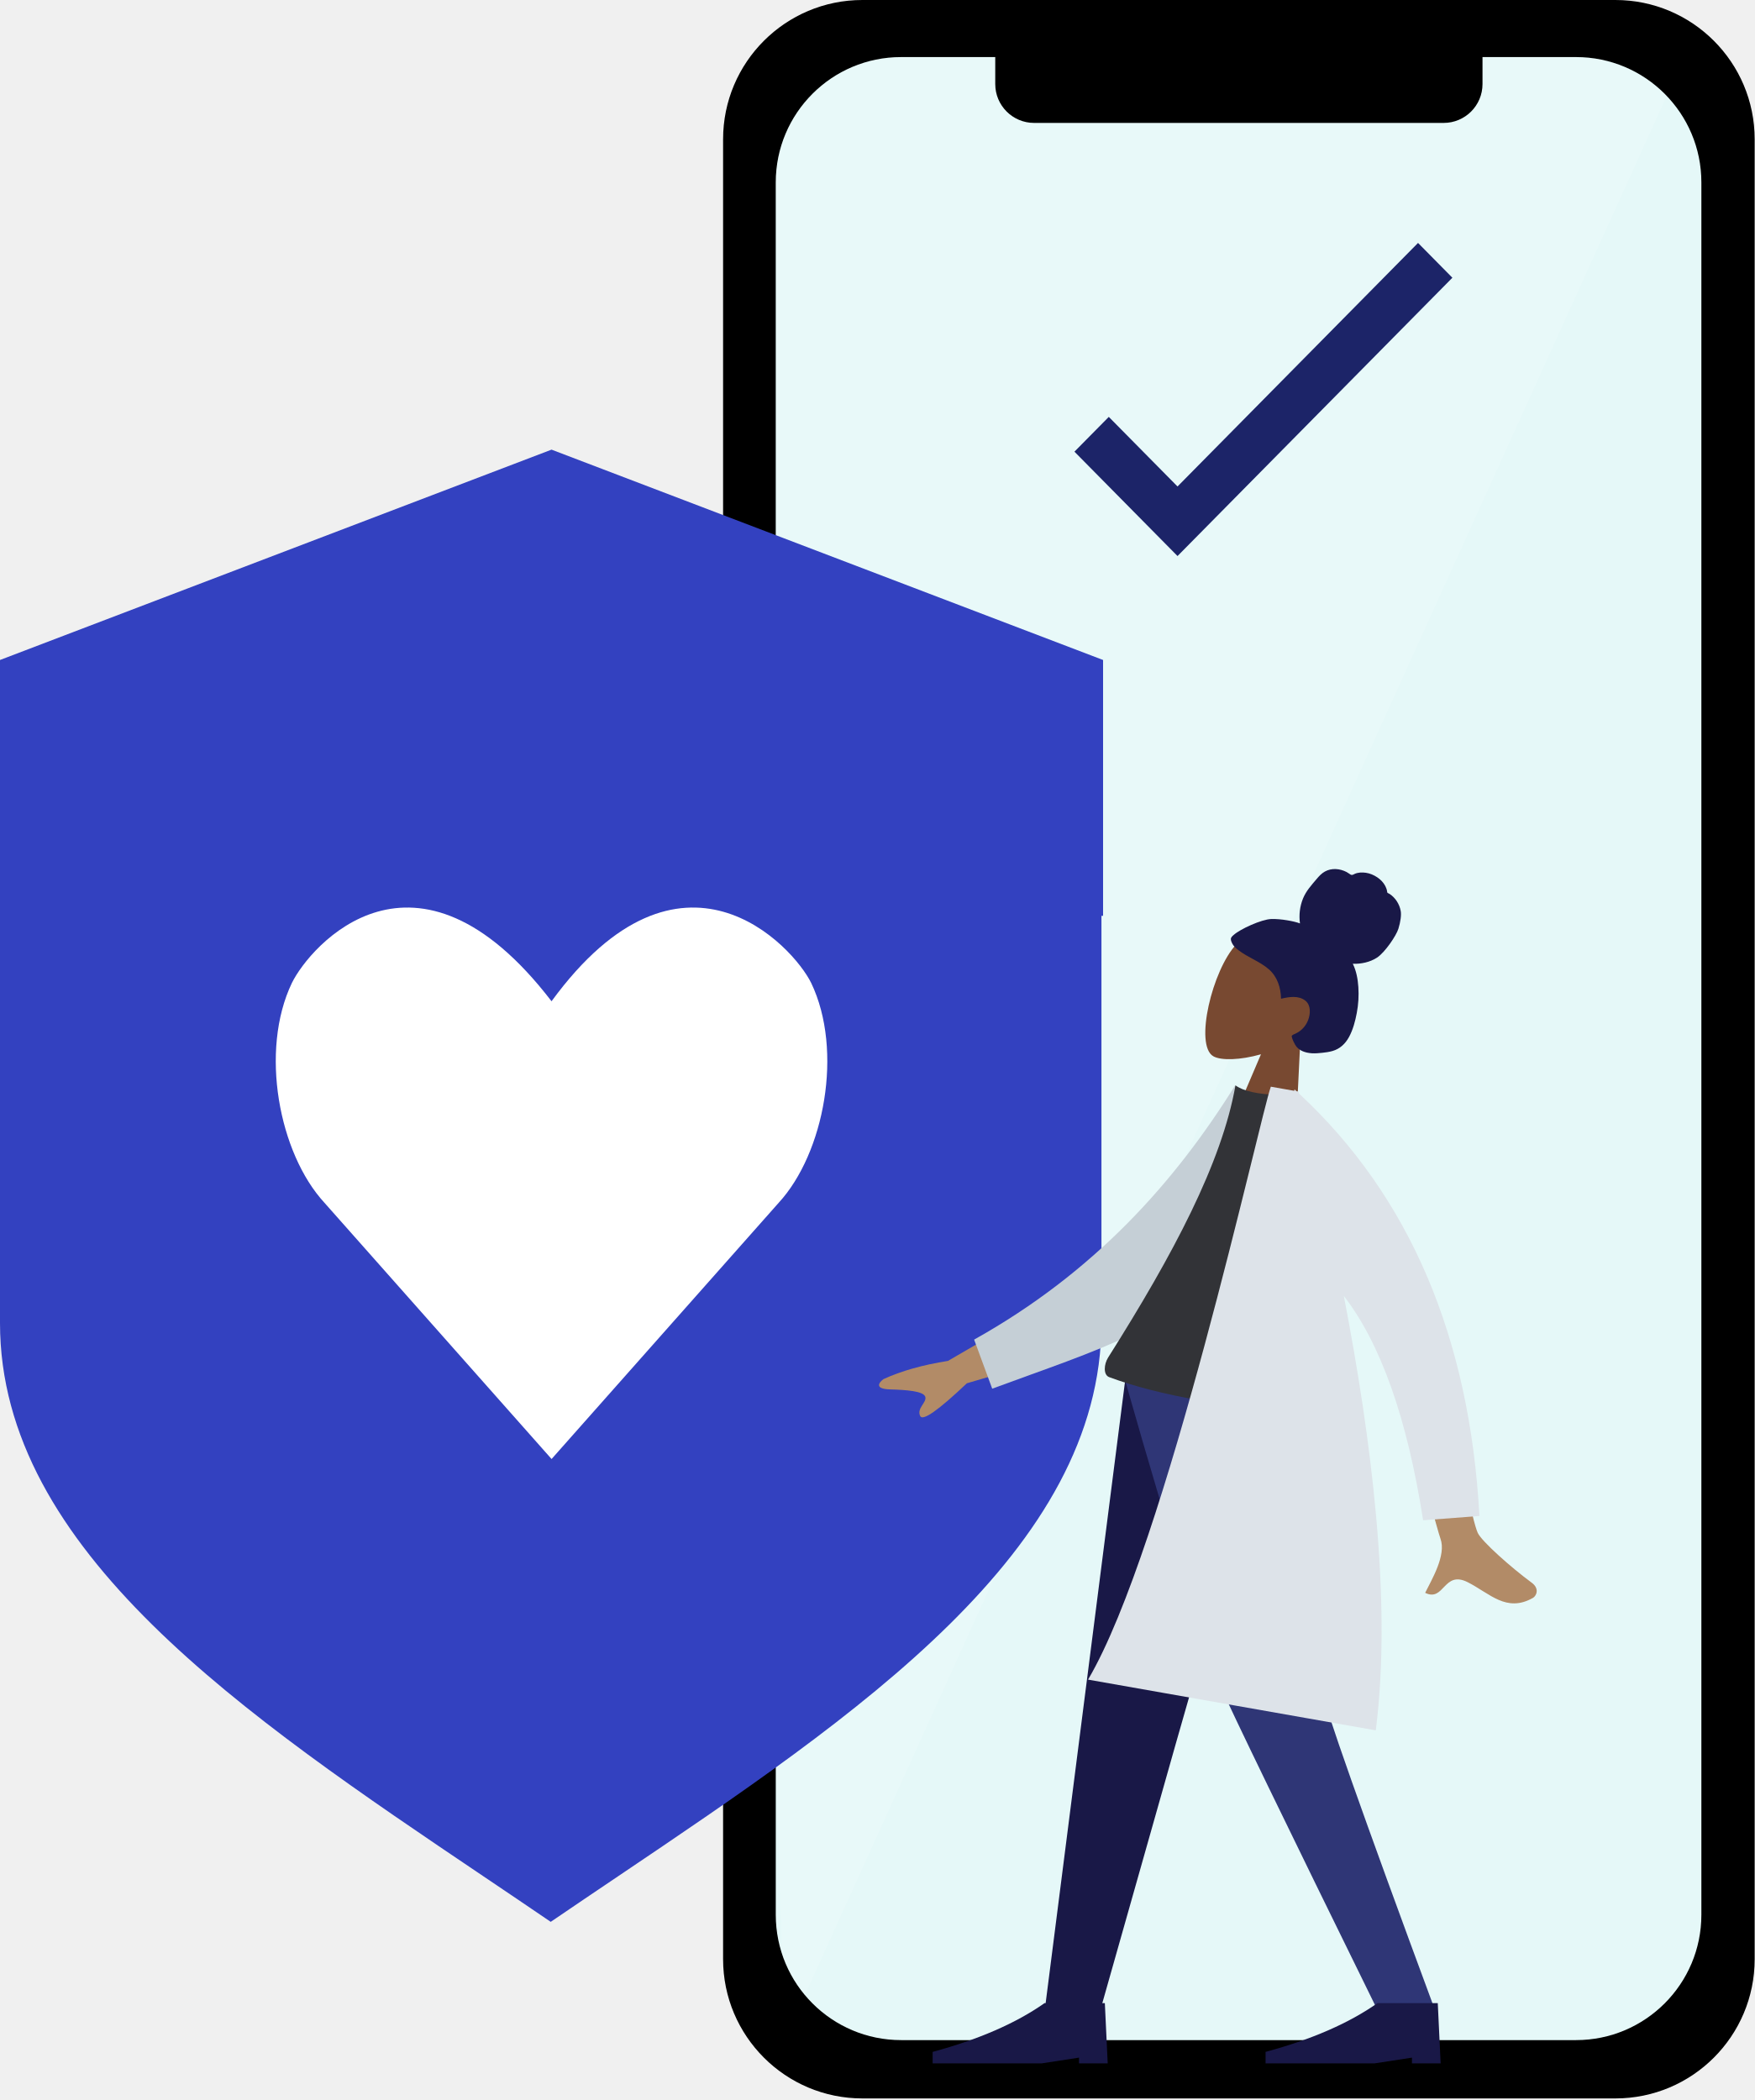
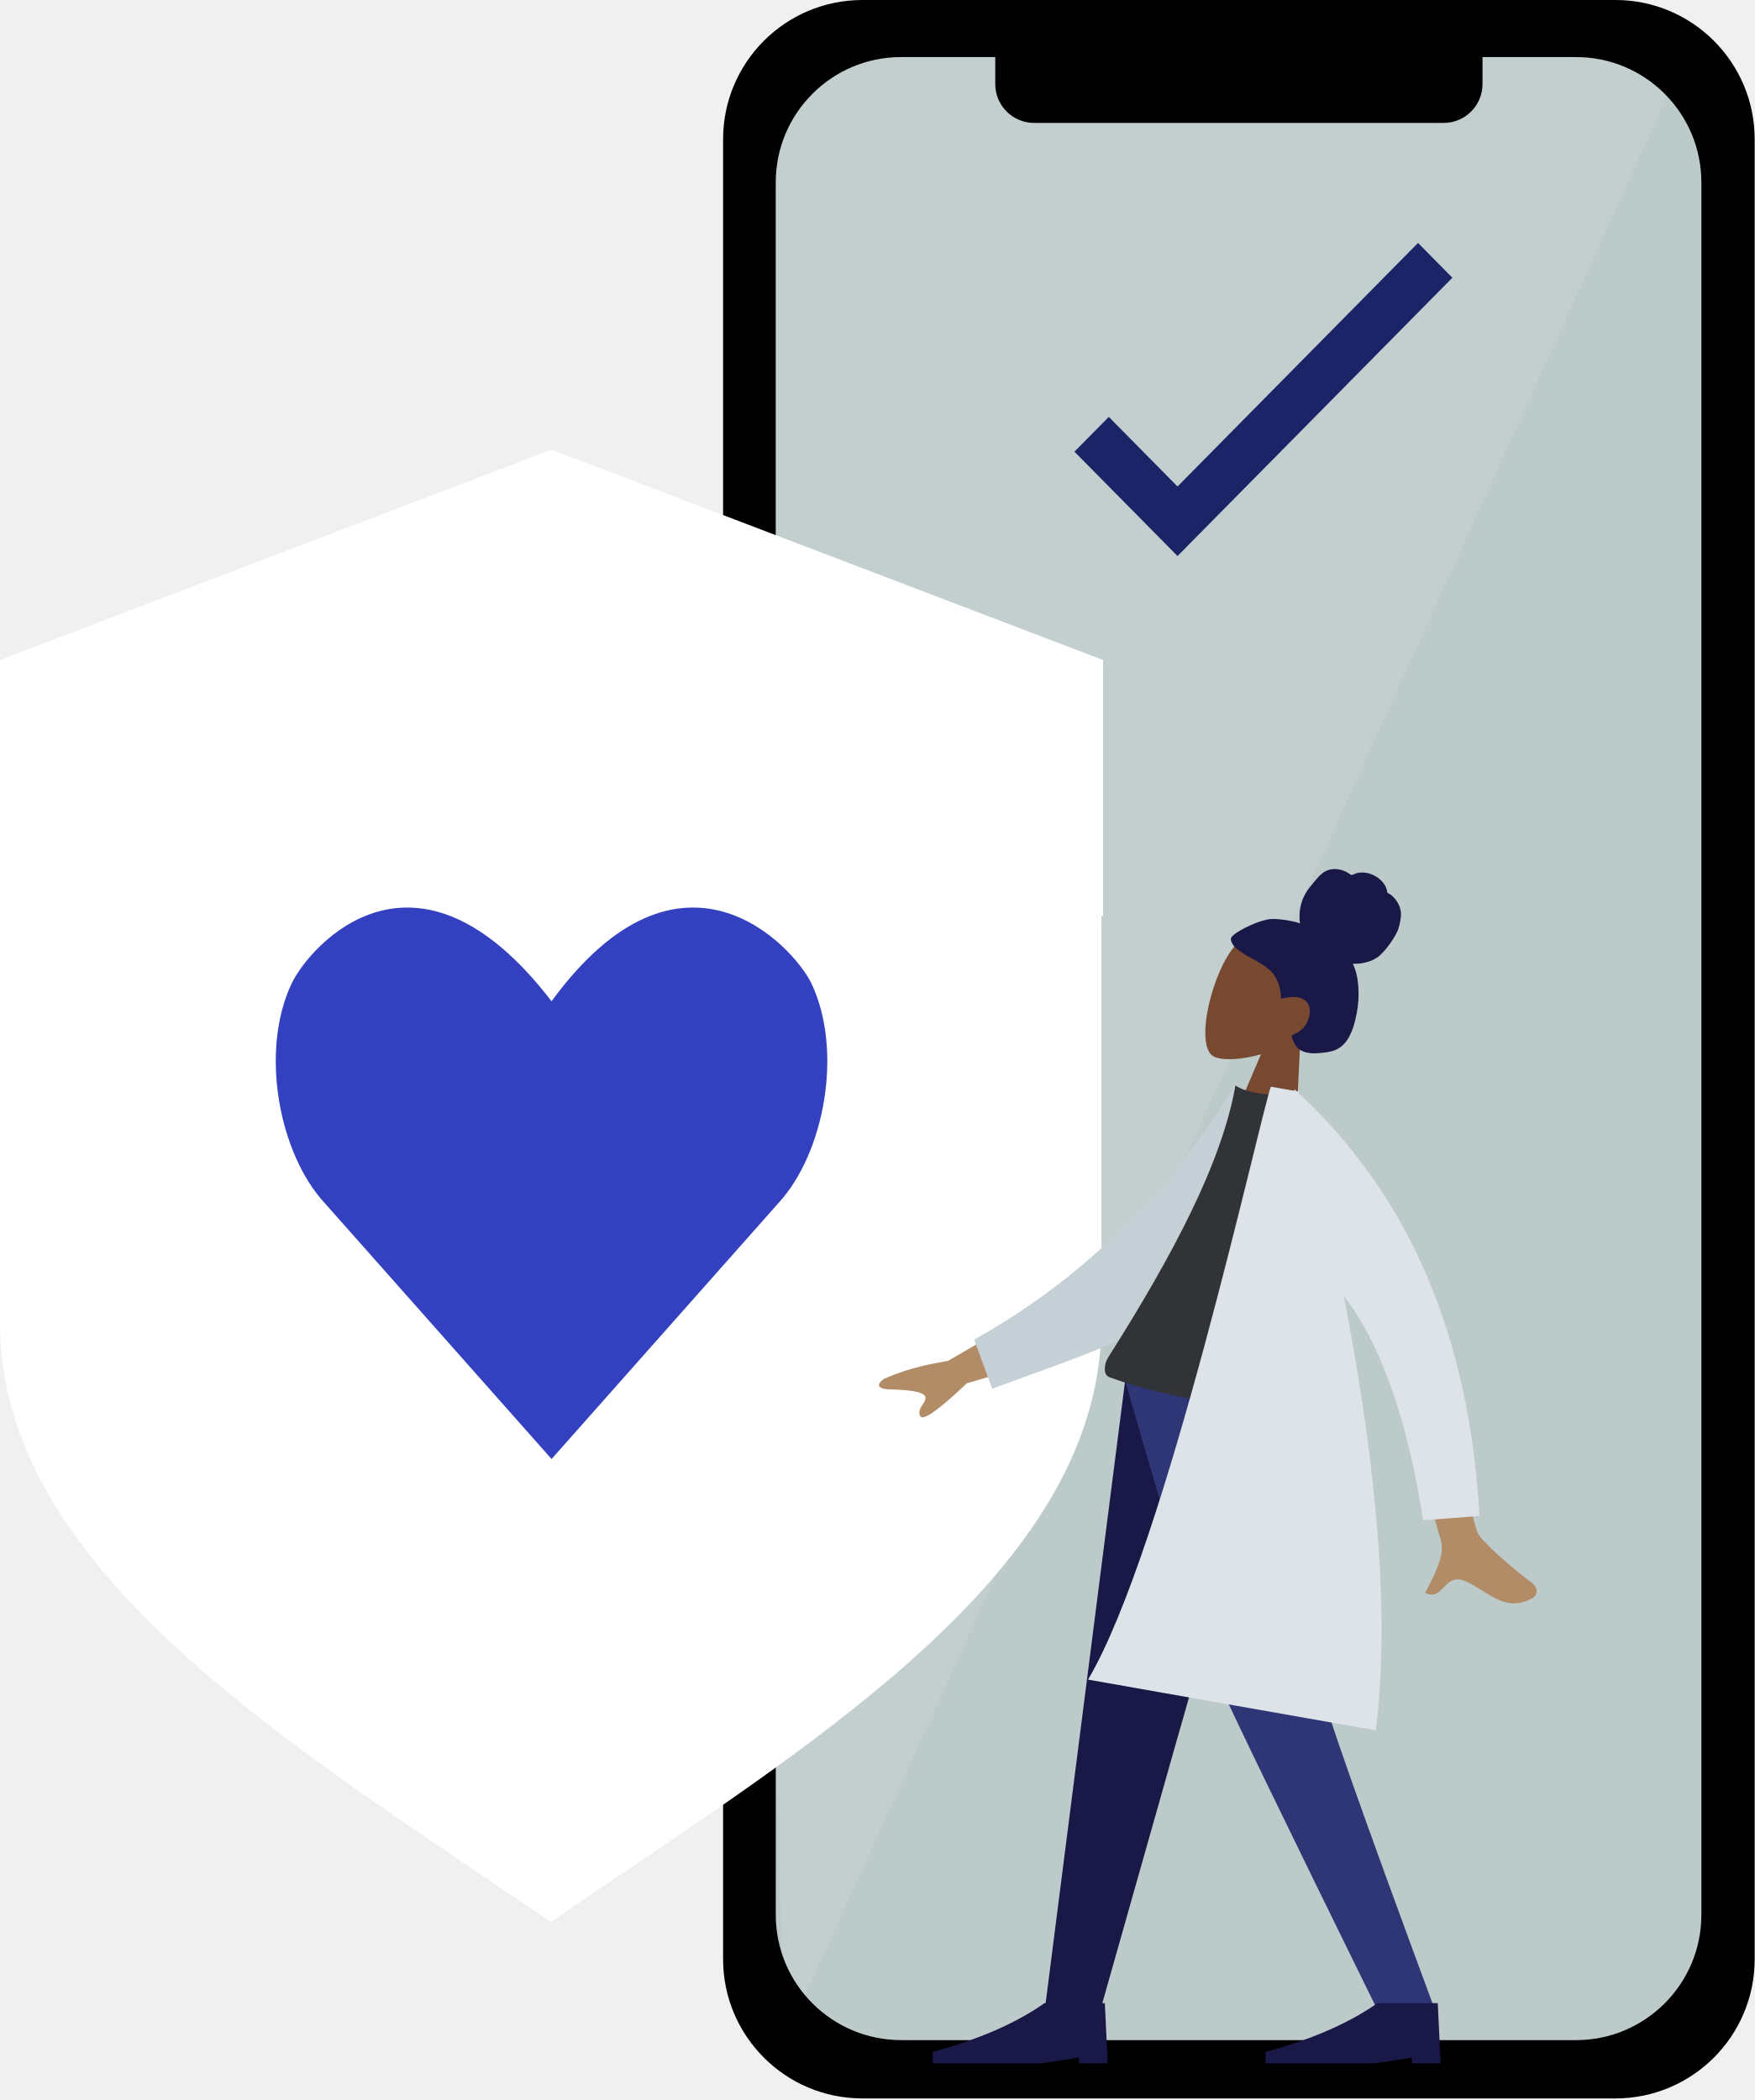
<svg xmlns="http://www.w3.org/2000/svg" width="325" height="389" viewBox="0 0 325 389" fill="none">
  <path fill-rule="evenodd" clip-rule="evenodd" d="M324.257 261.082C324.257 261.082 320.845 213.164 282.928 184.007C282.928 184.007 278.754 200.595 287.325 214.339L294.195 210.925L288.228 219.48C288.228 219.48 293.158 236.012 304.482 245.444L308.027 236.943V248.588L324.257 261.082Z" stroke="white" />
  <path fill-rule="evenodd" clip-rule="evenodd" d="M324.256 277.98C324.256 277.98 313.314 213.765 228.838 225.934C228.838 225.934 235.017 240.159 251.998 242.694L257.589 238.341L254.401 243.357C254.401 243.357 274.35 249.36 286.447 260.483L290.54 253.51L289.747 262.312L298.788 268.358L302.512 263.587L301.748 269.442L324.256 277.98Z" fill="url(#paint0_linear)" />
  <rect x="133.926" width="191.061" height="388.709" rx="25.8" fill="black" />
-   <rect x="143.681" y="10.572" width="171.436" height="367.334" rx="23.22" fill="#E5F8F8" />
+   <rect x="143.681" y="10.572" width="171.436" height="367.334" rx="23.22" fill="#bdcaca" />
  <mask id="mask0" mask-type="alpha" maskUnits="userSpaceOnUse" x="143" y="10" width="173" height="368">
    <rect x="143.681" y="10.572" width="171.436" height="367.334" rx="23.22" fill="white" />
  </mask>
  <g mask="url(#mask0)">
    <path opacity="0.1" fill-rule="evenodd" clip-rule="evenodd" d="M310.135 14.638L145.308 377.906L133.926 10.572L171.357 -16.657C171.357 -16.657 319.89 -3.51988e-05 319.89 -3.51988e-05C319.89 -3.51988e-05 310.135 14.638 310.135 14.638Z" fill="white" />
  </g>
  <path d="M184.333 6.505H274.579V15.569C274.579 19.546 271.356 22.769 267.379 22.769H191.533C187.557 22.769 184.333 19.546 184.333 15.569V6.505Z" fill="black" />
  <path d="M218.092 103L199 83.667L205.362 77.224L218.092 90.114L262.638 45L269 51.447L218.092 103Z" fill="#1C2468" />
-   <path fill-rule="evenodd" clip-rule="evenodd" d="M102.152 83.29L0 122.255V166.139V169.645V245.057C0 287.217 45.292 317.744 89.595 347.603C93.752 350.405 97.9 353.201 102.002 356C106.103 353.201 110.251 350.405 114.408 347.603C158.711 317.744 204.003 287.217 204.003 245.057V169.645H204.304V122.255L102.152 83.29Z" fill="#3341C0" />
-   <path d="M150.241 182.082C146.933 175.297 126.194 152.576 102.152 185.472C76.904 152.576 57.365 175.297 54.062 182.082C48.049 194.629 51.656 213.624 60.076 222.781L102.158 270.265L144.24 222.781C152.648 213.624 156.255 194.635 150.242 182.082H150.241Z" fill="white" />
+   <path fill-rule="evenodd" clip-rule="evenodd" d="M102.152 83.29L0 122.255V166.139V169.645V245.057C0 287.217 45.292 317.744 89.595 347.603C93.752 350.405 97.9 353.201 102.002 356C106.103 353.201 110.251 350.405 114.408 347.603C158.711 317.744 204.003 287.217 204.003 245.057V169.645H204.304V122.255L102.152 83.29Z" fill="white" />
+   <path d="M150.241 182.082C146.933 175.297 126.194 152.576 102.152 185.472C76.904 152.576 57.365 175.297 54.062 182.082C48.049 194.629 51.656 213.624 60.076 222.781L102.158 270.265L144.24 222.781C152.648 213.624 156.255 194.635 150.242 182.082H150.241Z" fill="#3341C0" />
  <path fill-rule="evenodd" clip-rule="evenodd" d="M240.873 191.935C243.976 189.816 246.481 186.872 247.227 183.02C249.374 171.923 233.436 170.22 228.988 174.92C224.54 179.619 221.157 193.657 224.739 195.67C226.168 196.472 229.692 196.388 233.549 195.293L227.541 209.367L239.864 212.669L240.873 191.935Z" fill="#784931" />
  <path fill-rule="evenodd" clip-rule="evenodd" d="M235.463 170.237C237.283 170.18 239.773 170.662 240.77 171.054C240.558 169.509 240.74 167.899 241.333 166.443C241.909 165.028 242.903 163.958 243.864 162.815C244.307 162.289 244.786 161.775 245.385 161.442C245.995 161.103 246.691 160.957 247.374 160.982C248.072 161.007 248.757 161.204 249.379 161.517C249.654 161.656 249.88 161.858 250.146 162.008C250.419 162.162 250.61 162.019 250.871 161.893C251.501 161.59 252.31 161.574 252.978 161.67C253.729 161.778 254.454 162.089 255.083 162.511C255.696 162.923 256.244 163.471 256.586 164.147C256.738 164.448 256.861 164.777 256.908 165.116C256.927 165.256 256.916 165.332 257.029 165.412C257.134 165.486 257.271 165.523 257.38 165.596C258.439 166.298 259.195 167.456 259.43 168.745C259.567 169.497 259.402 170.712 259.008 172.018C258.614 173.324 256.493 176.439 255.035 177.392C253.734 178.242 252.064 178.586 250.556 178.528C251.213 179.849 251.483 181.353 251.584 182.835C251.693 184.445 251.594 186.061 251.291 187.654C251.003 189.167 250.593 190.739 249.853 192.097C249.161 193.366 248.16 194.292 246.799 194.685C246.175 194.865 245.532 194.953 244.892 195.02C244.261 195.085 243.629 195.145 242.997 195.107C241.799 195.035 240.502 194.645 239.868 193.515C239.639 193.108 239.401 192.609 239.277 192.153C239.232 191.989 239.207 191.883 239.345 191.772C239.51 191.638 239.738 191.563 239.928 191.474C241.007 190.97 241.818 190.127 242.27 188.989C242.729 187.835 242.818 186.21 241.788 185.376C240.517 184.347 238.73 184.658 237.263 185.002C237.229 182.948 236.57 180.931 235.049 179.586C233.366 178.098 231.169 177.387 229.396 176.022C228.934 175.667 228.47 175.279 228.205 174.736C228.095 174.508 227.971 174.219 227.972 173.958C227.974 173.616 228.254 173.403 228.482 173.197C229.69 172.102 233.642 170.295 235.463 170.237Z" fill="#191847" />
  <path fill-rule="evenodd" clip-rule="evenodd" d="M237.057 255.579L217.786 322.947L203.725 372.601H193.469L208.411 255.579H237.057Z" fill="#191847" />
  <path fill-rule="evenodd" clip-rule="evenodd" d="M242.21 255.579C242.656 290.301 244.176 309.24 244.644 312.395C245.112 315.549 252.189 335.618 265.874 372.601H255.25C237.828 337.122 228.102 317.053 226.073 312.395C224.044 307.736 217.783 288.797 208.352 255.579H242.21Z" fill="#2F3676" />
  <path fill-rule="evenodd" clip-rule="evenodd" d="M266.826 382.215L266.294 371.052H255.131C249.838 374.773 242.928 377.785 234.4 380.088V382.215H254.6L261.51 381.151V382.215H266.826Z" fill="#191847" />
  <path fill-rule="evenodd" clip-rule="evenodd" d="M205.162 382.215L204.631 371.052H193.468C188.175 374.773 181.264 377.785 172.737 380.088V382.215H192.936L199.846 381.151V382.215H205.162Z" fill="#191847" />
  <path fill-rule="evenodd" clip-rule="evenodd" d="M193.729 241.545L175.576 252.09C170.874 252.835 166.893 253.961 163.633 255.465C162.84 256.046 161.824 257.284 164.854 257.371C167.884 257.458 171.068 257.685 171.376 258.749C171.683 259.814 169.737 260.842 170.431 262.307C170.894 263.284 173.775 261.261 179.076 256.238L196.496 251.108L193.729 241.545ZM266.303 248.394L256.795 248.099C262.958 271.341 266.29 283.646 266.79 285.012C267.916 288.088 265.157 292.613 263.959 295.054C267.527 296.797 267.345 290.808 271.843 293.087C275.948 295.167 279.001 298.779 283.922 295.991C284.527 295.648 285.223 294.302 283.691 293.175C279.874 290.369 274.401 285.5 273.693 283.936C272.727 281.804 270.264 269.956 266.303 248.394Z" fill="#B28B67" />
  <path fill-rule="evenodd" clip-rule="evenodd" d="M234.182 203.949L228.77 201.046C217.561 219.044 202.633 235.739 180.421 248.147L183.77 257.238C202.601 250.243 220.127 245.321 229.33 231.465C232.419 226.815 233.299 210.005 234.182 203.949Z" fill="#C5CFD6" />
  <path fill-rule="evenodd" clip-rule="evenodd" d="M244.298 261.951C227.534 260.785 214.58 258.501 205.436 255.098C204.303 254.677 204.462 252.694 205.239 251.465C217.329 232.341 226.299 215.375 228.824 201.055C230.239 202.107 232.933 202.703 236.908 202.841C244.731 219.436 246.537 237.212 244.298 261.951Z" fill="#323337" />
  <path fill-rule="evenodd" clip-rule="evenodd" d="M239.72 202.062L235.375 201.296C233.32 207.037 215.994 286.641 201.52 311.129L254.814 320.526C257.895 296.299 253.869 265.833 248.894 240.057C255.748 248.93 260.642 262.781 263.578 281.61L274.01 280.82C272.199 247.685 261.064 221.603 240.603 202.571C240.573 202.448 240.544 202.324 240.514 202.202L240.13 202.134C240.004 202.019 239.878 201.904 239.752 201.789L239.72 202.062V202.062Z" fill="#DDE3E9" />
  <defs>
    <linearGradient id="paint0_linear" x1="223.123" y1="224.399" x2="223.123" y2="284.4" gradientUnits="userSpaceOnUse">
      <stop stop-color="#BFBDFF" />
      <stop offset="1" stop-color="#EFEDFF" />
    </linearGradient>
  </defs>
</svg>
